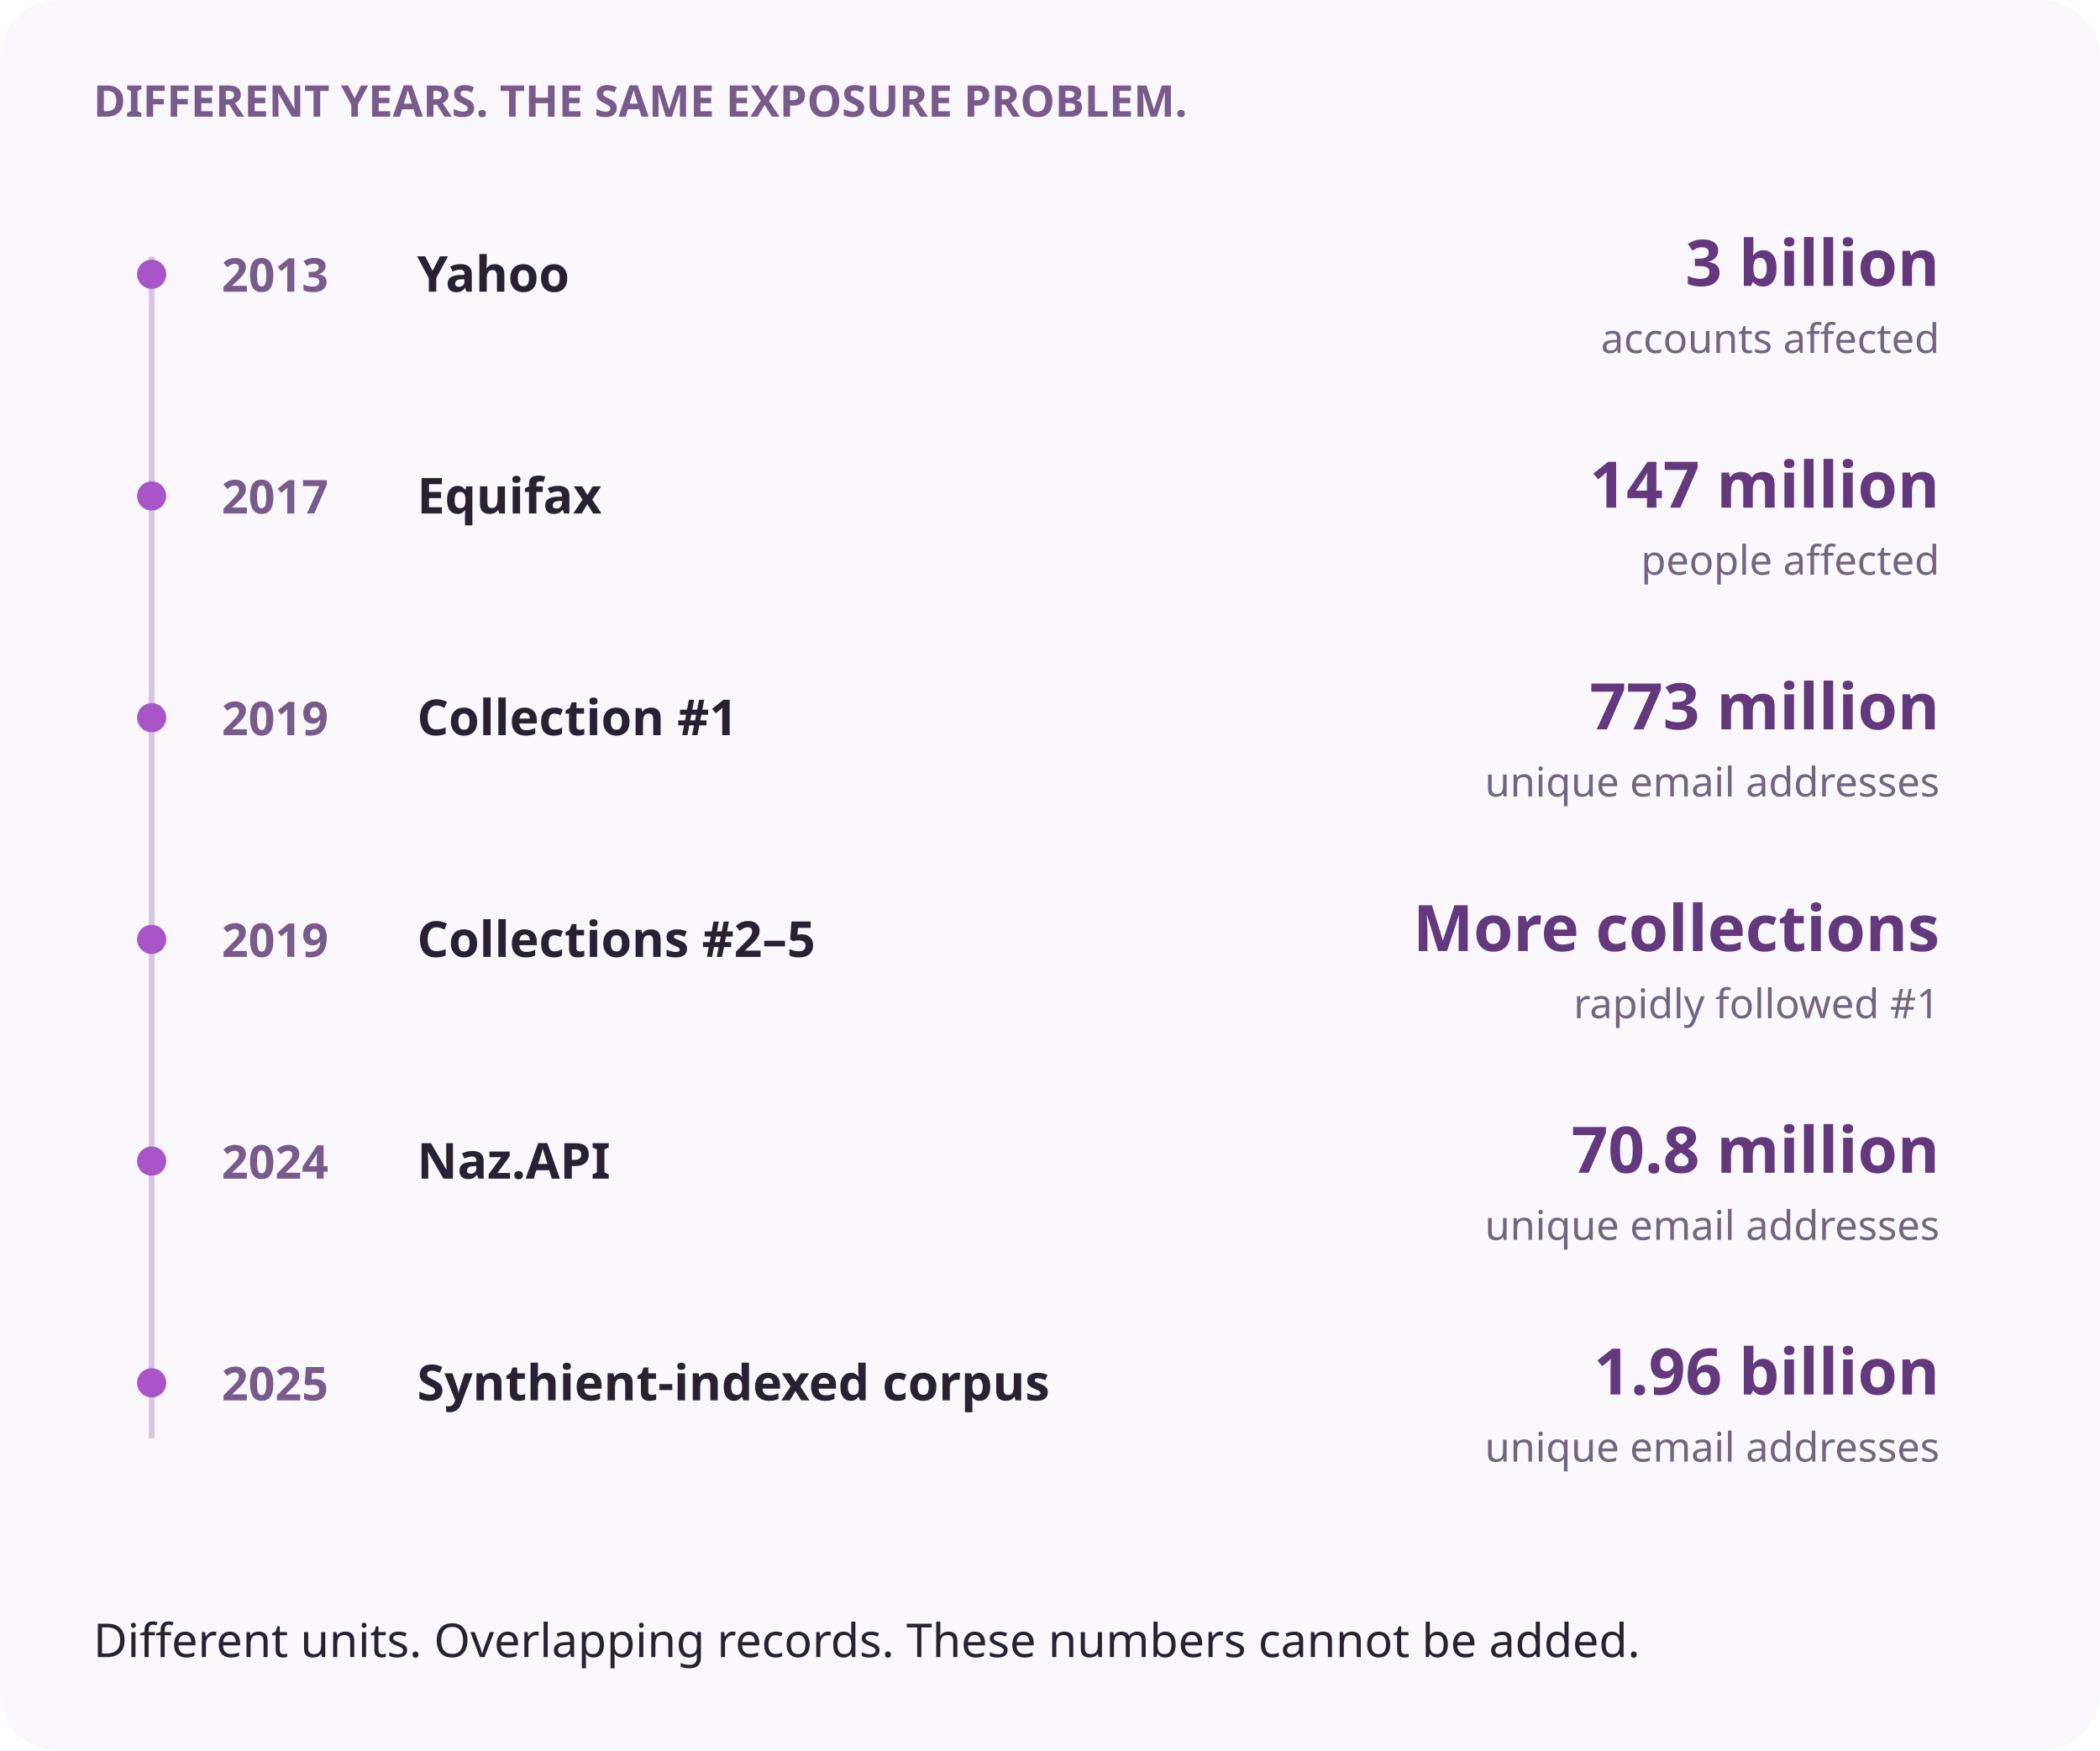
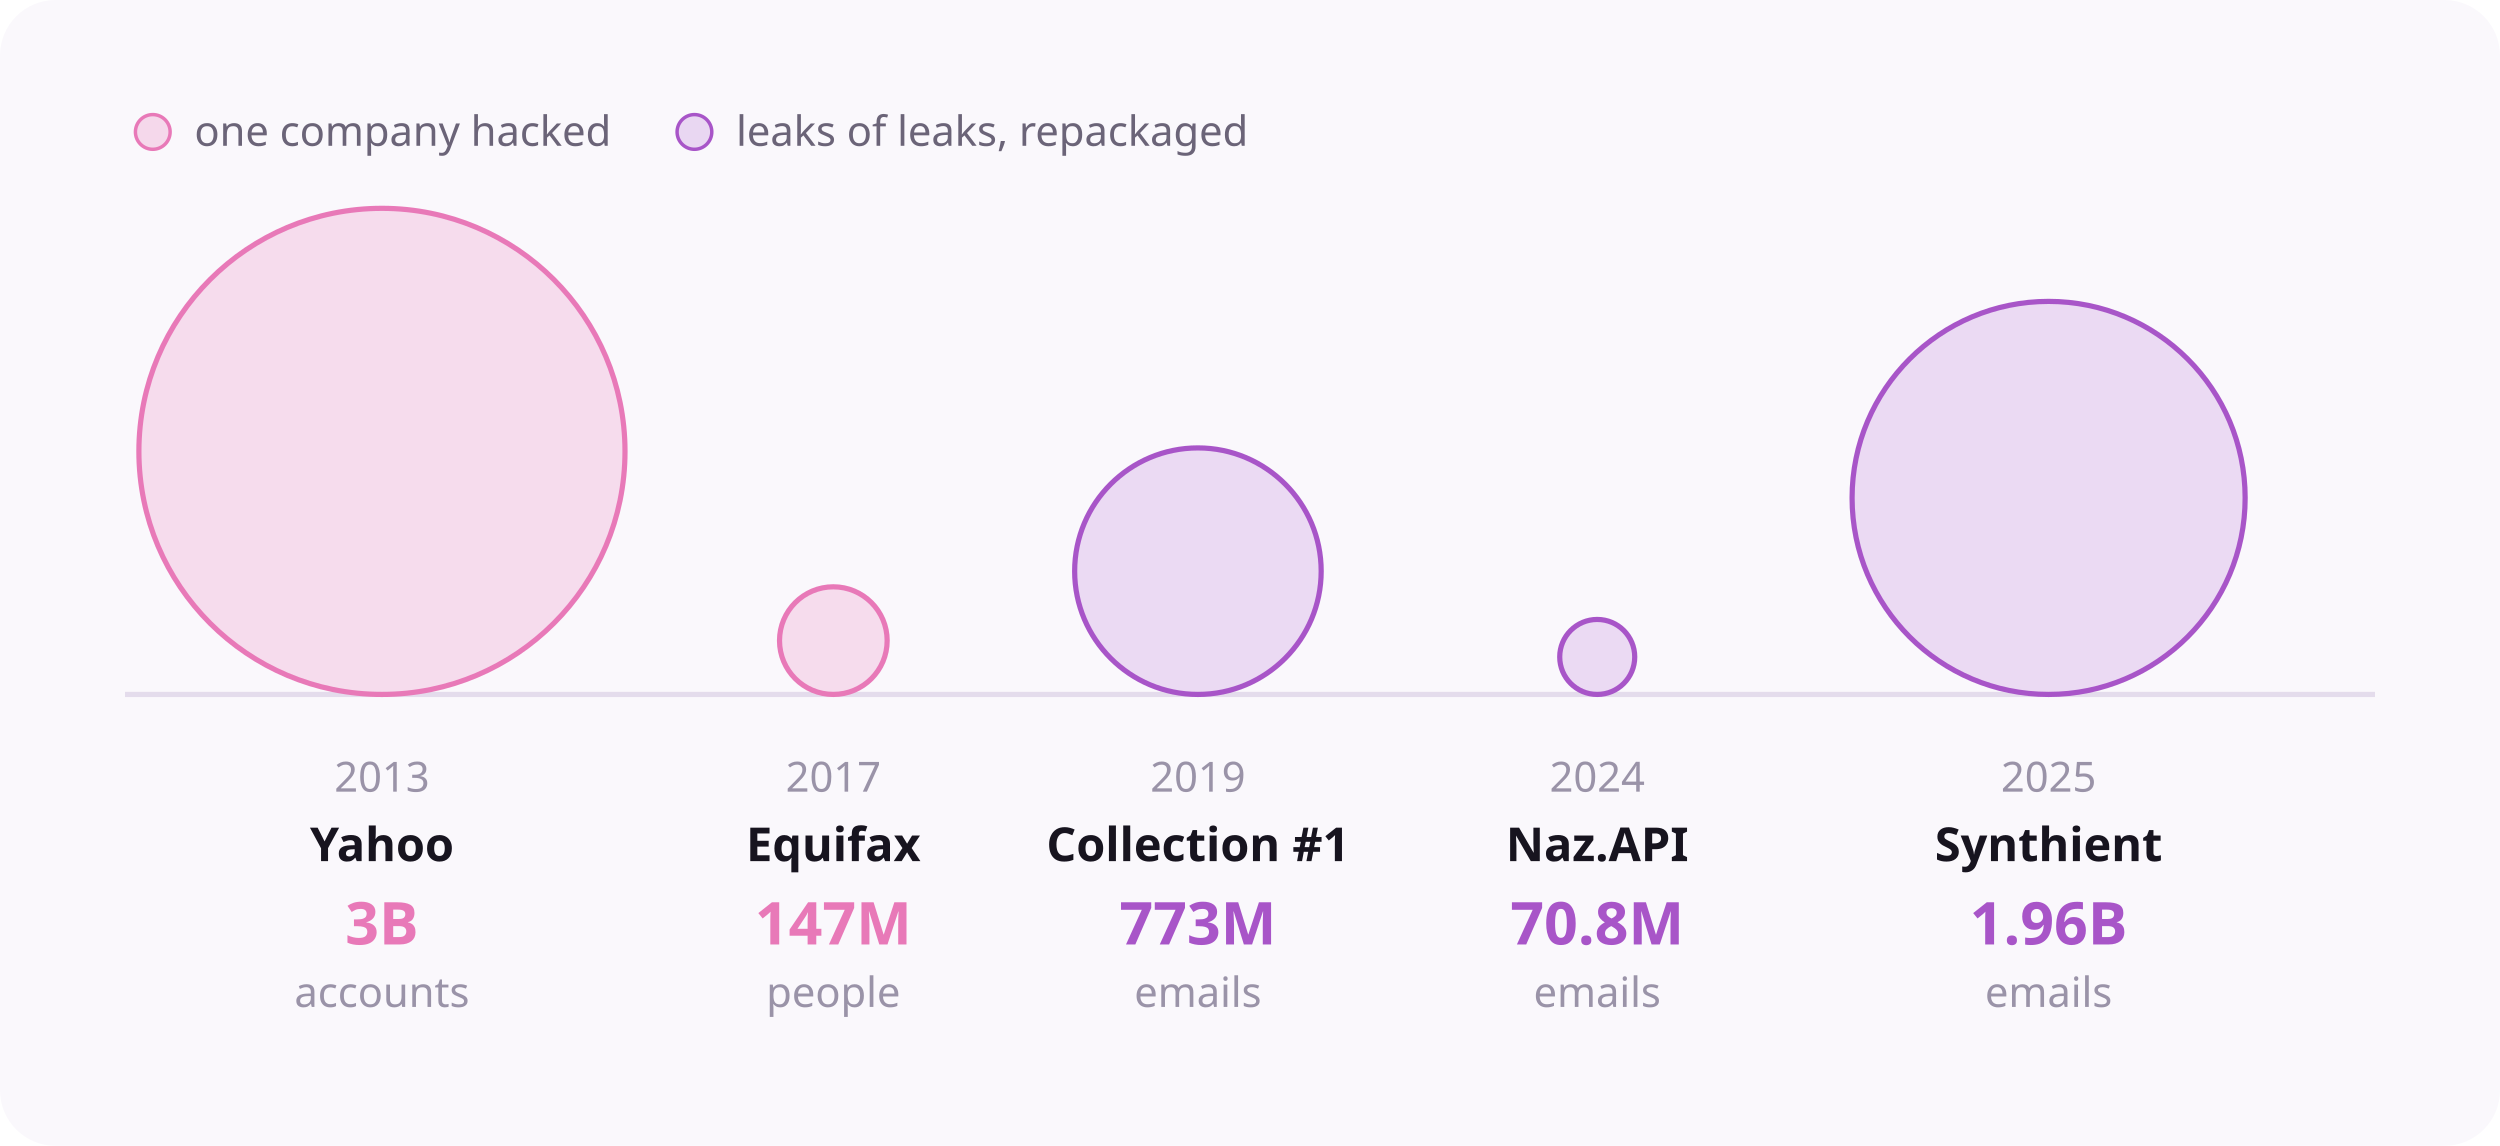
- <svg xmlns="http://www.w3.org/2000/svg" width="720" height="600" viewBox="0 0 720 600" role="img" aria-labelledby="title desc">
-   <style>text{font-family:ui-sans-serif,system-ui,sans-serif}.flow{animation:flow 4s linear 1}.reveal{animation:reveal 2s ease-out 1}@keyframes flow{from{stroke-dashoffset:104}to{stroke-dashoffset:0}}@keyframes reveal{from{opacity:.25}to{opacity:1}}@media(prefers-reduced-motion:reduce){.flow,.reveal{animation:none}}</style>
-   <rect width="720" height="600" rx="20" fill="#faf8fc" />
-   <text x="32" y="40" font-size="15" fill="#785a8b" font-weight="600" text-anchor="start">DIFFERENT YEARS. THE SAME EXPOSURE PROBLEM.</text>
-   <path d="M52 88 V493" fill="none" stroke="#d6c5e0" stroke-width="2" />
-   <circle cx="52" cy="94" r="5" fill="#a855c8" />
-   <text x="76" y="100" font-size="16" fill="#785a8b" font-weight="600" text-anchor="start">2013</text>
-   <text x="143" y="100" font-size="17" fill="#292132" font-weight="600" text-anchor="start">Yahoo</text>
-   <text x="665" y="98" font-size="22" fill="#63387c" font-weight="600" text-anchor="end">3 billion</text>
-   <text x="665" y="121" font-size="14" fill="#74657f" font-weight="400" text-anchor="end">accounts affected</text>
-   <circle cx="52" cy="170" r="5" fill="#a855c8" />
-   <text x="76" y="176" font-size="16" fill="#785a8b" font-weight="600" text-anchor="start">2017</text>
-   <text x="143" y="176" font-size="17" fill="#292132" font-weight="600" text-anchor="start">Equifax</text>
-   <text x="665" y="174" font-size="22" fill="#63387c" font-weight="600" text-anchor="end">147 million</text>
-   <text x="665" y="197" font-size="14" fill="#74657f" font-weight="400" text-anchor="end">people affected</text>
-   <circle cx="52" cy="246" r="5" fill="#a855c8" />
-   <text x="76" y="252" font-size="16" fill="#785a8b" font-weight="600" text-anchor="start">2019</text>
-   <text x="143" y="252" font-size="17" fill="#292132" font-weight="600" text-anchor="start">Collection #1</text>
-   <text x="665" y="250" font-size="22" fill="#63387c" font-weight="600" text-anchor="end">773 million</text>
-   <text x="665" y="273" font-size="14" fill="#74657f" font-weight="400" text-anchor="end">unique email addresses</text>
-   <circle cx="52" cy="322" r="5" fill="#a855c8" />
-   <text x="76" y="328" font-size="16" fill="#785a8b" font-weight="600" text-anchor="start">2019</text>
-   <text x="143" y="328" font-size="17" fill="#292132" font-weight="600" text-anchor="start">Collections #2–5</text>
-   <text x="665" y="326" font-size="22" fill="#63387c" font-weight="600" text-anchor="end">More collections</text>
-   <text x="665" y="349" font-size="14" fill="#74657f" font-weight="400" text-anchor="end">rapidly followed #1</text>
-   <circle cx="52" cy="398" r="5" fill="#a855c8" />
-   <text x="76" y="404" font-size="16" fill="#785a8b" font-weight="600" text-anchor="start">2024</text>
-   <text x="143" y="404" font-size="17" fill="#292132" font-weight="600" text-anchor="start">Naz.API</text>
-   <text x="665" y="402" font-size="22" fill="#63387c" font-weight="600" text-anchor="end">70.8 million</text>
-   <text x="665" y="425" font-size="14" fill="#74657f" font-weight="400" text-anchor="end">unique email addresses</text>
-   <circle cx="52" cy="474" r="5" fill="#a855c8" />
-   <text x="76" y="480" font-size="16" fill="#785a8b" font-weight="600" text-anchor="start">2025</text>
-   <text x="143" y="480" font-size="17" fill="#292132" font-weight="600" text-anchor="start">Synthient-indexed corpus</text>
-   <text x="665" y="478" font-size="22" fill="#63387c" font-weight="600" text-anchor="end">1.96 billion</text>
-   <text x="665" y="501" font-size="14" fill="#74657f" font-weight="400" text-anchor="end">unique email addresses</text>
-   <text x="32" y="568" font-size="16" fill="#292132" font-weight="400" text-anchor="start">Different units. Overlapping records. These numbers cannot be added.</text>
+ <svg xmlns="http://www.w3.org/2000/svg" width="720" height="330" viewBox="0 0 720 330" fill="none" role="img" aria-label="Breaches and collections, circle area to scale: Yahoo 2013, 3 billion accounts. Equifax 2017, 147 million people. Collection #1 2019, 773 million emails. Naz.API 2024, 70.8 million emails. Synthient 2025, 1.96 billion emails.">
+   <rect width="720" height="330" rx="16" fill="#faf8fc" />
+   <g font-family="ui-sans-serif,system-ui,sans-serif" font-size="12" fill="#6b6478">
+     <circle cx="44" cy="38" r="5" fill="#e879b8" fill-opacity="0.25" stroke="#e879b8" />
+     <text x="56" y="42">one company hacked</text>
+     <circle cx="200" cy="38" r="5" fill="#a855c8" fill-opacity="0.2" stroke="#a855c8" />
+     <text x="212" y="42">leaks of leaks, repackaged</text>
+   </g>
+   <path d="M36 200H684" stroke="#e4dcec" stroke-width="1.5" />
+   <circle cx="110" cy="130.0" r="70.0" fill="#e879b8" fill-opacity="0.22" stroke="#e879b8" stroke-width="1.5" />
+   <g font-family="ui-sans-serif,system-ui,sans-serif" text-anchor="middle">
+     <text x="110" y="228" font-size="12" fill="#9a93a8">2013</text>
+     <text x="110" y="248" font-size="13.5" font-weight="600" fill="#17141f">Yahoo</text>
+     <text x="110" y="272" font-size="17" font-weight="700" fill="#e879b8">3B</text>
+     <text x="110" y="290" font-size="12" fill="#9a93a8">accounts</text>
+   </g>
+   <circle cx="240" cy="184.5" r="15.5" fill="#e879b8" fill-opacity="0.22" stroke="#e879b8" stroke-width="1.5" />
+   <g font-family="ui-sans-serif,system-ui,sans-serif" text-anchor="middle">
+     <text x="240" y="228" font-size="12" fill="#9a93a8">2017</text>
+     <text x="240" y="248" font-size="13.5" font-weight="600" fill="#17141f">Equifax</text>
+     <text x="240" y="272" font-size="17" font-weight="700" fill="#e879b8">147M</text>
+     <text x="240" y="290" font-size="12" fill="#9a93a8">people</text>
+   </g>
+   <circle cx="345" cy="164.5" r="35.5" fill="#a855c8" fill-opacity="0.18" stroke="#a855c8" stroke-width="1.5" />
+   <g font-family="ui-sans-serif,system-ui,sans-serif" text-anchor="middle">
+     <text x="345" y="228" font-size="12" fill="#9a93a8">2019</text>
+     <text x="345" y="248" font-size="13.5" font-weight="600" fill="#17141f">Collection #1</text>
+     <text x="345" y="272" font-size="17" font-weight="700" fill="#a855c8">773M</text>
+     <text x="345" y="290" font-size="12" fill="#9a93a8">emails</text>
+   </g>
+   <circle cx="460" cy="189.2" r="10.8" fill="#a855c8" fill-opacity="0.18" stroke="#a855c8" stroke-width="1.5" />
+   <g font-family="ui-sans-serif,system-ui,sans-serif" text-anchor="middle">
+     <text x="460" y="228" font-size="12" fill="#9a93a8">2024</text>
+     <text x="460" y="248" font-size="13.5" font-weight="600" fill="#17141f">Naz.API</text>
+     <text x="460" y="272" font-size="17" font-weight="700" fill="#a855c8">70.8M</text>
+     <text x="460" y="290" font-size="12" fill="#9a93a8">emails</text>
+   </g>
+   <circle cx="590" cy="143.4" r="56.6" fill="#a855c8" fill-opacity="0.18" stroke="#a855c8" stroke-width="1.5" />
+   <g font-family="ui-sans-serif,system-ui,sans-serif" text-anchor="middle">
+     <text x="590" y="228" font-size="12" fill="#9a93a8">2025</text>
+     <text x="590" y="248" font-size="13.5" font-weight="600" fill="#17141f">Synthient</text>
+     <text x="590" y="272" font-size="17" font-weight="700" fill="#a855c8">1.96B</text>
+     <text x="590" y="290" font-size="12" fill="#9a93a8">emails</text>
+   </g>
</svg>
